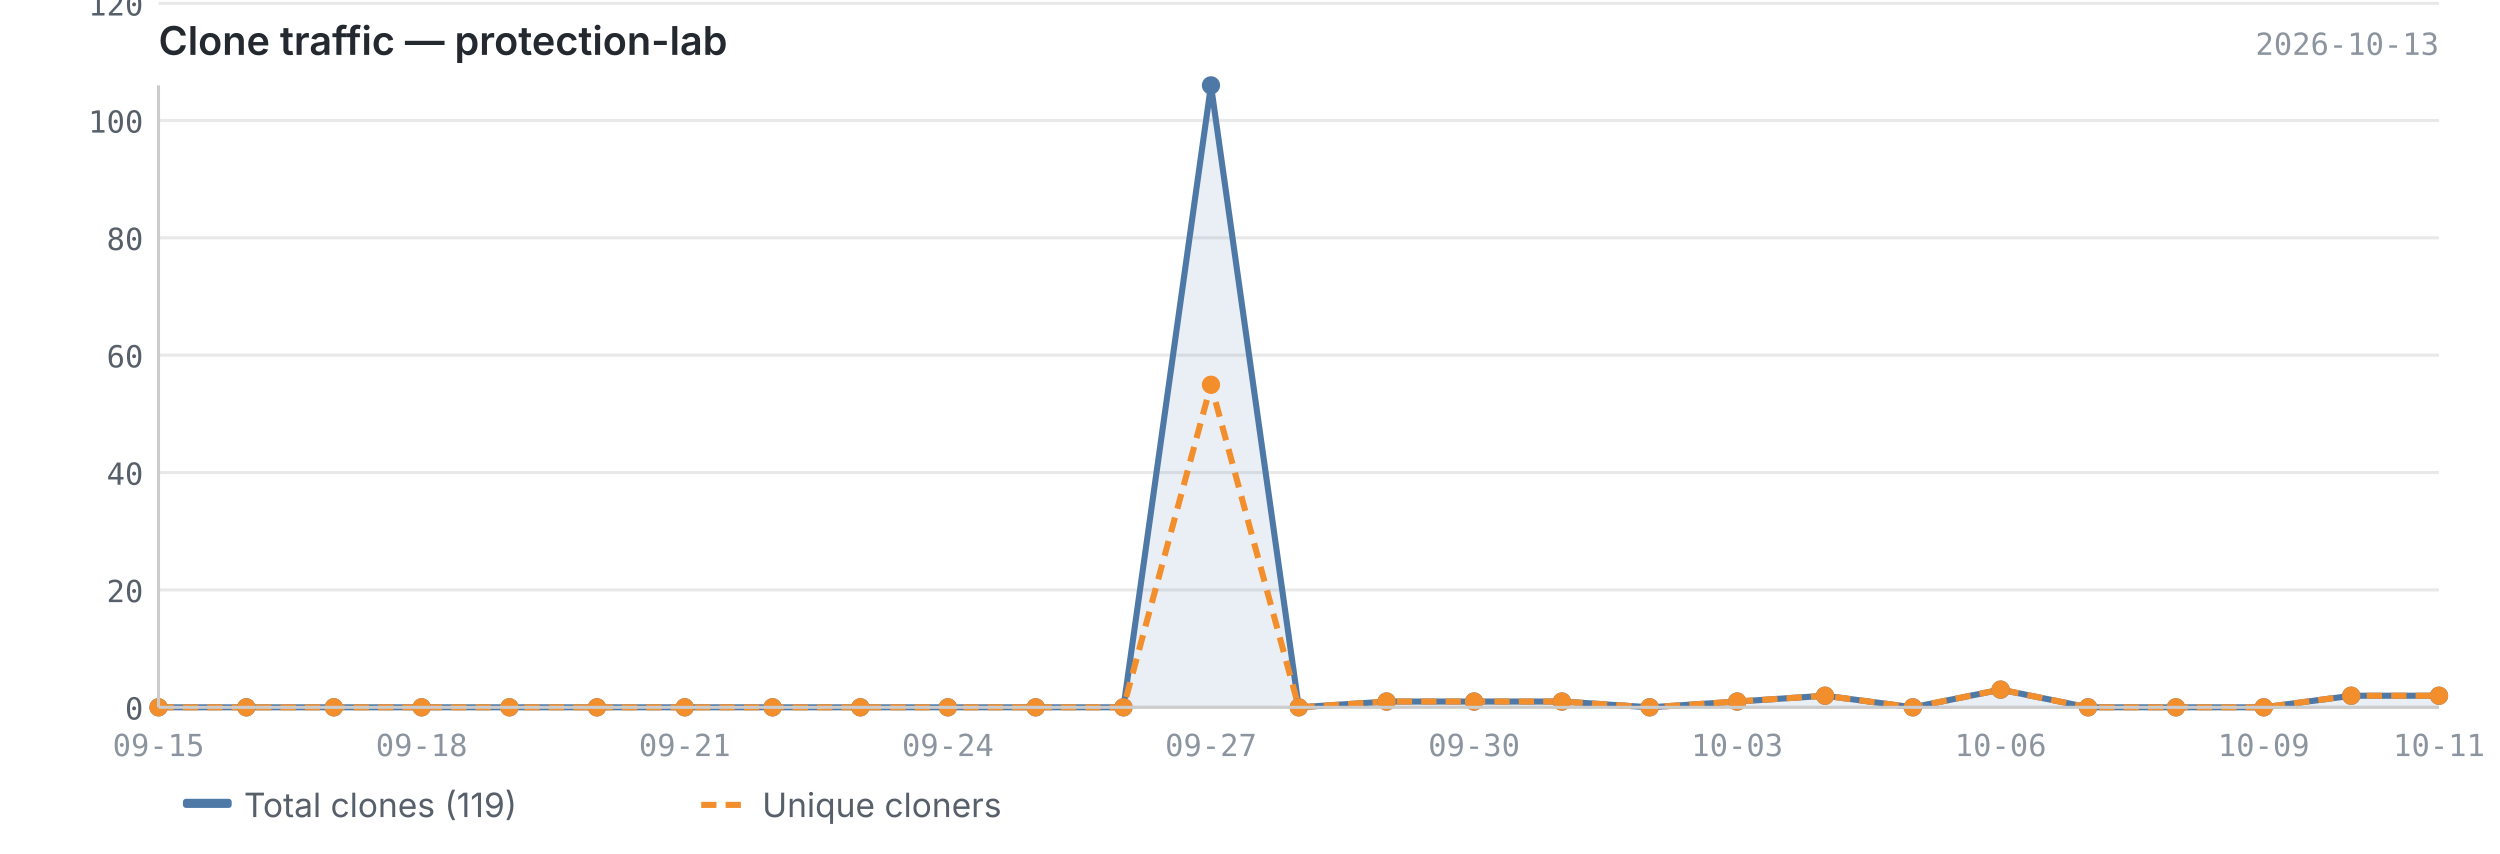
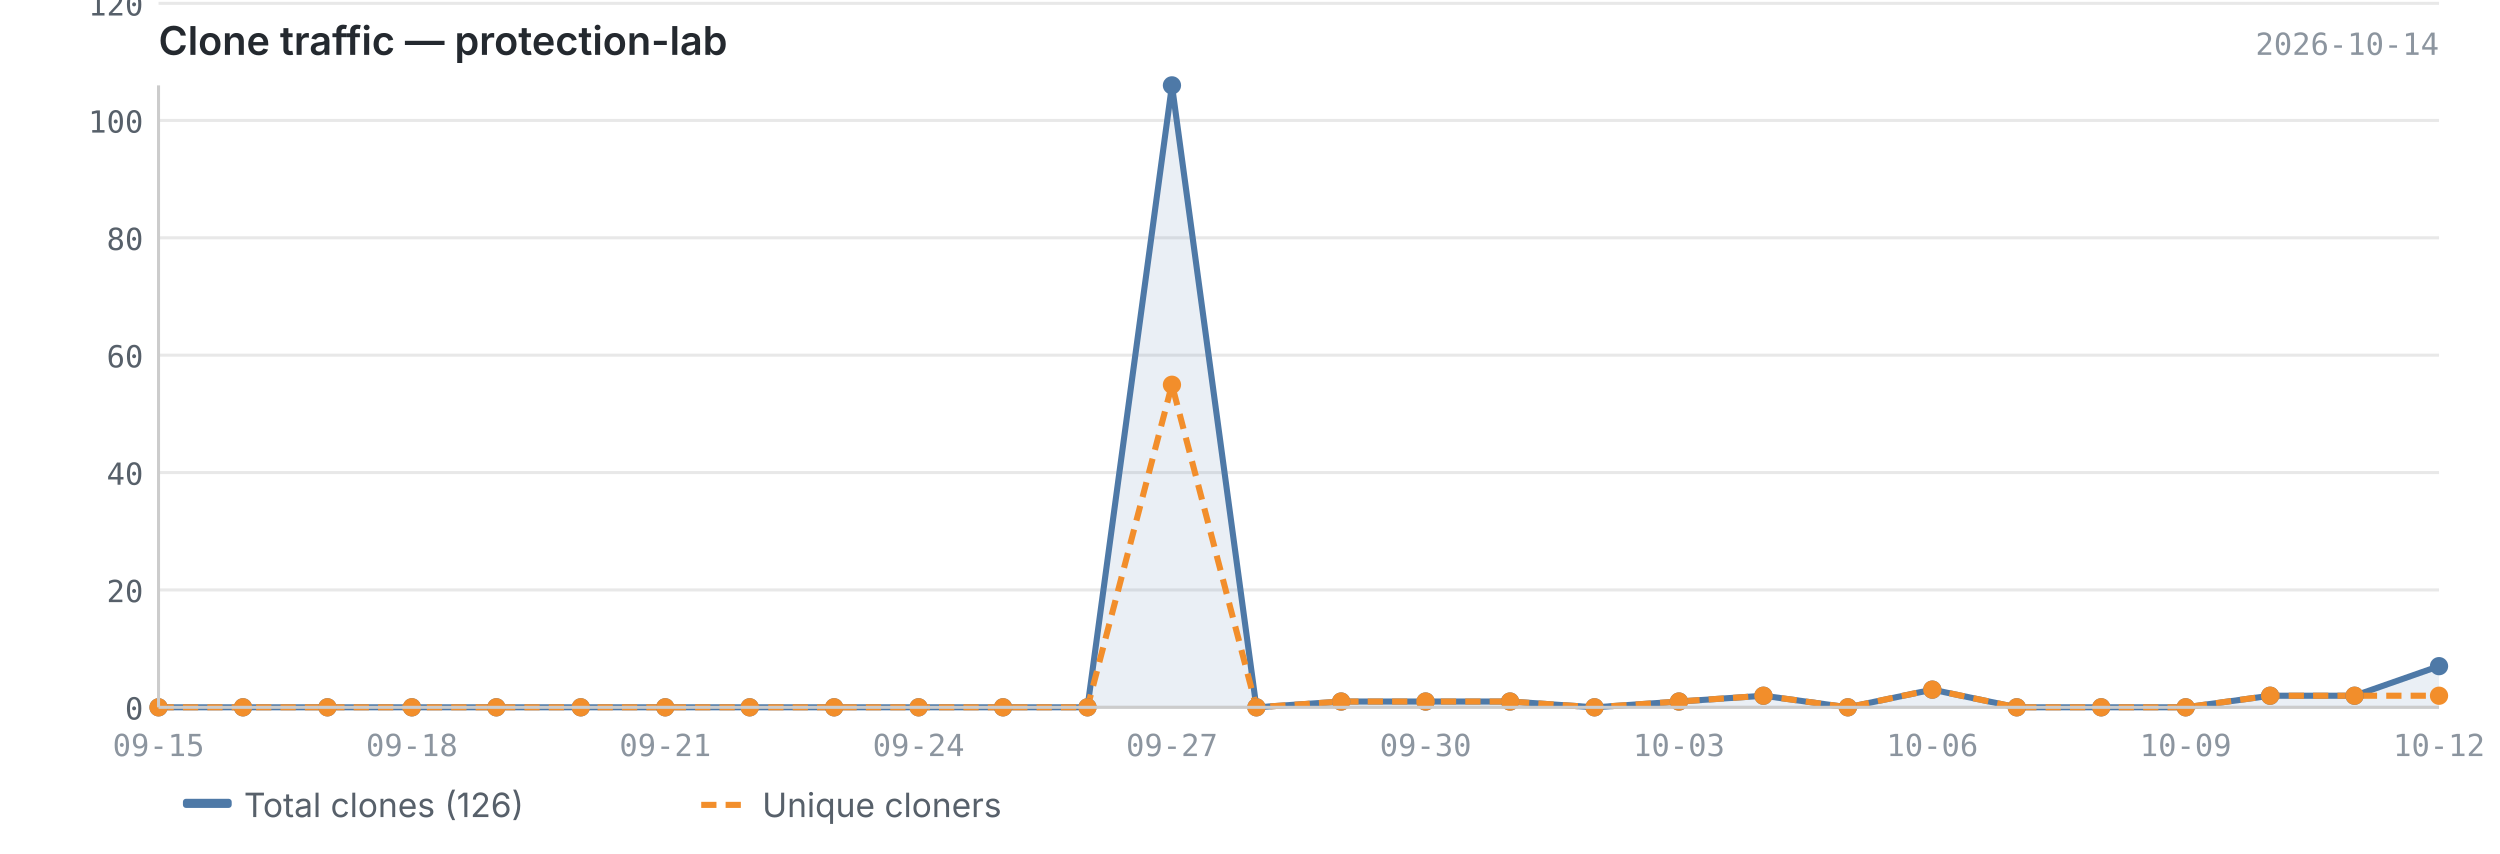
<svg xmlns="http://www.w3.org/2000/svg" viewBox="0 0 820 280" width="820" height="280">
  <text x="52" y="18" font-size="13" font-weight="600" fill="#24292f" font-family="-apple-system, BlinkMacSystemFont, 'Segoe UI', sans-serif">Clone traffic — protection-lab</text>
-   <text x="800" y="18" font-size="10" fill="#8c959f" font-family="ui-monospace, SFMono-Regular, 'SF Mono', Menlo, monospace" text-anchor="end">2026-10-13</text>
+   <text x="800" y="18" font-size="10" fill="#8c959f" font-family="ui-monospace, SFMono-Regular, 'SF Mono', Menlo, monospace" text-anchor="end">2026-10-14</text>
  <line x1="52" y1="232.0" x2="800" y2="232.0" stroke="#e8e8e8" stroke-width="1" />
  <line x1="52" y1="193.5" x2="800" y2="193.5" stroke="#e8e8e8" stroke-width="1" />
  <line x1="52" y1="155.0" x2="800" y2="155.0" stroke="#e8e8e8" stroke-width="1" />
  <line x1="52" y1="116.5" x2="800" y2="116.5" stroke="#e8e8e8" stroke-width="1" />
  <line x1="52" y1="78.0" x2="800" y2="78.0" stroke="#e8e8e8" stroke-width="1" />
  <line x1="52" y1="39.5" x2="800" y2="39.5" stroke="#e8e8e8" stroke-width="1" />
  <line x1="52" y1="1.1" x2="800" y2="1.1" stroke="#e8e8e8" stroke-width="1" />
-   <path d="M52.0,232.0 L52.0,232.0 L80.8,232.0 L109.5,232.0 L138.3,232.0 L167.1,232.0 L195.8,232.0 L224.6,232.0 L253.4,232.0 L282.2,232.0 L310.9,232.0 L339.7,232.0 L368.5,232.0 L397.2,28.0 L426.0,232.0 L454.8,230.1 L483.5,230.1 L512.3,230.1 L541.1,232.0 L569.8,230.1 L598.6,228.2 L627.4,232.0 L656.2,226.2 L684.9,232.0 L713.7,232.0 L742.5,232.0 L771.2,228.2 L800.0,228.2 L800.0,232.0 L52.0,232.0Z" fill="#4e79a7" opacity="0.12" />
-   <polyline points="52.0,232.0 80.8,232.0 109.5,232.0 138.3,232.0 167.1,232.0 195.8,232.0 224.6,232.0 253.4,232.0 282.2,232.0 310.9,232.0 339.7,232.0 368.5,232.0 397.2,28.0 426.0,232.0 454.8,230.1 483.5,230.1 512.3,230.1 541.1,232.0 569.8,230.1 598.6,228.2 627.4,232.0 656.2,226.2 684.9,232.0 713.7,232.0 742.5,232.0 771.2,228.2 800.0,228.2" fill="none" stroke="#4e79a7" stroke-width="2" stroke-linejoin="round" />
-   <polyline points="52.0,232.0 80.8,232.0 109.5,232.0 138.3,232.0 167.1,232.0 195.8,232.0 224.6,232.0 253.4,232.0 282.2,232.0 310.9,232.0 339.7,232.0 368.5,232.0 397.2,126.2 426.0,232.0 454.8,230.1 483.5,230.1 512.3,230.1 541.1,232.0 569.8,230.1 598.6,228.2 627.4,232.0 656.2,226.2 684.9,232.0 713.7,232.0 742.5,232.0 771.2,228.2 800.0,228.2" fill="none" stroke="#f28e2b" stroke-width="2" stroke-linejoin="round" stroke-dasharray="5,3" />
+   <path d="M52.0,232.0 L52.0,232.0 L79.7,232.0 L107.4,232.0 L135.1,232.0 L162.8,232.0 L190.5,232.0 L218.2,232.0 L245.9,232.0 L273.6,232.0 L301.3,232.0 L329.0,232.0 L356.7,232.0 L384.4,28.0 L412.1,232.0 L439.9,230.1 L467.6,230.1 L495.3,230.1 L523.0,232.0 L550.7,230.1 L578.4,228.2 L606.1,232.0 L633.8,226.2 L661.5,232.0 L689.2,232.0 L716.9,232.0 L744.6,228.2 L772.3,228.2 L800.0,218.5 L800.0,232.0 L52.0,232.0Z" fill="#4e79a7" opacity="0.12" />
+   <polyline points="52.0,232.0 79.7,232.0 107.4,232.0 135.1,232.0 162.8,232.0 190.5,232.0 218.2,232.0 245.9,232.0 273.6,232.0 301.3,232.0 329.0,232.0 356.7,232.0 384.4,28.0 412.1,232.0 439.9,230.1 467.6,230.1 495.3,230.1 523.0,232.0 550.7,230.1 578.4,228.2 606.1,232.0 633.8,226.2 661.5,232.0 689.2,232.0 716.9,232.0 744.6,228.2 772.3,228.2 800.0,218.5" fill="none" stroke="#4e79a7" stroke-width="2" stroke-linejoin="round" />
+   <polyline points="52.0,232.0 79.7,232.0 107.4,232.0 135.1,232.0 162.8,232.0 190.5,232.0 218.2,232.0 245.9,232.0 273.6,232.0 301.3,232.0 329.0,232.0 356.7,232.0 384.4,126.2 412.1,232.0 439.9,230.1 467.6,230.1 495.3,230.1 523.0,232.0 550.7,230.1 578.4,228.2 606.1,232.0 633.8,226.2 661.5,232.0 689.2,232.0 716.9,232.0 744.6,228.2 772.3,228.2 800.0,228.2" fill="none" stroke="#f28e2b" stroke-width="2" stroke-linejoin="round" stroke-dasharray="5,3" />
  <circle cx="52.0" cy="232.0" r="3" fill="#4e79a7" />
-   <circle cx="80.8" cy="232.0" r="3" fill="#4e79a7" />
-   <circle cx="109.5" cy="232.0" r="3" fill="#4e79a7" />
-   <circle cx="138.3" cy="232.0" r="3" fill="#4e79a7" />
-   <circle cx="167.1" cy="232.0" r="3" fill="#4e79a7" />
-   <circle cx="195.8" cy="232.0" r="3" fill="#4e79a7" />
-   <circle cx="224.6" cy="232.0" r="3" fill="#4e79a7" />
-   <circle cx="253.4" cy="232.0" r="3" fill="#4e79a7" />
-   <circle cx="282.2" cy="232.0" r="3" fill="#4e79a7" />
-   <circle cx="310.9" cy="232.0" r="3" fill="#4e79a7" />
-   <circle cx="339.7" cy="232.0" r="3" fill="#4e79a7" />
-   <circle cx="368.5" cy="232.0" r="3" fill="#4e79a7" />
-   <circle cx="397.2" cy="28.0" r="3" fill="#4e79a7" />
-   <circle cx="426.0" cy="232.0" r="3" fill="#4e79a7" />
-   <circle cx="454.8" cy="230.1" r="3" fill="#4e79a7" />
-   <circle cx="483.5" cy="230.1" r="3" fill="#4e79a7" />
-   <circle cx="512.3" cy="230.1" r="3" fill="#4e79a7" />
-   <circle cx="541.1" cy="232.0" r="3" fill="#4e79a7" />
-   <circle cx="569.8" cy="230.1" r="3" fill="#4e79a7" />
-   <circle cx="598.6" cy="228.2" r="3" fill="#4e79a7" />
-   <circle cx="627.4" cy="232.0" r="3" fill="#4e79a7" />
-   <circle cx="656.2" cy="226.2" r="3" fill="#4e79a7" />
-   <circle cx="684.9" cy="232.0" r="3" fill="#4e79a7" />
-   <circle cx="713.7" cy="232.0" r="3" fill="#4e79a7" />
-   <circle cx="742.5" cy="232.0" r="3" fill="#4e79a7" />
-   <circle cx="771.2" cy="228.2" r="3" fill="#4e79a7" />
-   <circle cx="800.0" cy="228.2" r="3" fill="#4e79a7" />
+   <circle cx="79.7" cy="232.0" r="3" fill="#4e79a7" />
+   <circle cx="107.4" cy="232.0" r="3" fill="#4e79a7" />
+   <circle cx="135.1" cy="232.0" r="3" fill="#4e79a7" />
+   <circle cx="162.8" cy="232.0" r="3" fill="#4e79a7" />
+   <circle cx="190.5" cy="232.0" r="3" fill="#4e79a7" />
+   <circle cx="218.2" cy="232.0" r="3" fill="#4e79a7" />
+   <circle cx="245.9" cy="232.0" r="3" fill="#4e79a7" />
+   <circle cx="273.6" cy="232.0" r="3" fill="#4e79a7" />
+   <circle cx="301.3" cy="232.0" r="3" fill="#4e79a7" />
+   <circle cx="329.0" cy="232.0" r="3" fill="#4e79a7" />
+   <circle cx="356.7" cy="232.0" r="3" fill="#4e79a7" />
+   <circle cx="384.4" cy="28.0" r="3" fill="#4e79a7" />
+   <circle cx="412.1" cy="232.0" r="3" fill="#4e79a7" />
+   <circle cx="439.9" cy="230.1" r="3" fill="#4e79a7" />
+   <circle cx="467.6" cy="230.1" r="3" fill="#4e79a7" />
+   <circle cx="495.3" cy="230.1" r="3" fill="#4e79a7" />
+   <circle cx="523.0" cy="232.0" r="3" fill="#4e79a7" />
+   <circle cx="550.7" cy="230.1" r="3" fill="#4e79a7" />
+   <circle cx="578.4" cy="228.2" r="3" fill="#4e79a7" />
+   <circle cx="606.1" cy="232.0" r="3" fill="#4e79a7" />
+   <circle cx="633.8" cy="226.2" r="3" fill="#4e79a7" />
+   <circle cx="661.5" cy="232.0" r="3" fill="#4e79a7" />
+   <circle cx="689.2" cy="232.0" r="3" fill="#4e79a7" />
+   <circle cx="716.9" cy="232.0" r="3" fill="#4e79a7" />
+   <circle cx="744.6" cy="228.2" r="3" fill="#4e79a7" />
+   <circle cx="772.3" cy="228.2" r="3" fill="#4e79a7" />
+   <circle cx="800.0" cy="218.5" r="3" fill="#4e79a7" />
  <circle cx="52.0" cy="232.0" r="3" fill="#f28e2b" />
-   <circle cx="80.8" cy="232.0" r="3" fill="#f28e2b" />
-   <circle cx="109.5" cy="232.0" r="3" fill="#f28e2b" />
-   <circle cx="138.3" cy="232.0" r="3" fill="#f28e2b" />
-   <circle cx="167.1" cy="232.0" r="3" fill="#f28e2b" />
-   <circle cx="195.8" cy="232.0" r="3" fill="#f28e2b" />
-   <circle cx="224.6" cy="232.0" r="3" fill="#f28e2b" />
-   <circle cx="253.4" cy="232.0" r="3" fill="#f28e2b" />
-   <circle cx="282.2" cy="232.0" r="3" fill="#f28e2b" />
-   <circle cx="310.9" cy="232.0" r="3" fill="#f28e2b" />
-   <circle cx="339.7" cy="232.0" r="3" fill="#f28e2b" />
-   <circle cx="368.5" cy="232.0" r="3" fill="#f28e2b" />
-   <circle cx="397.2" cy="126.2" r="3" fill="#f28e2b" />
-   <circle cx="426.0" cy="232.0" r="3" fill="#f28e2b" />
-   <circle cx="454.8" cy="230.1" r="3" fill="#f28e2b" />
-   <circle cx="483.5" cy="230.1" r="3" fill="#f28e2b" />
-   <circle cx="512.3" cy="230.1" r="3" fill="#f28e2b" />
-   <circle cx="541.1" cy="232.0" r="3" fill="#f28e2b" />
-   <circle cx="569.8" cy="230.1" r="3" fill="#f28e2b" />
-   <circle cx="598.6" cy="228.2" r="3" fill="#f28e2b" />
-   <circle cx="627.4" cy="232.0" r="3" fill="#f28e2b" />
-   <circle cx="656.2" cy="226.2" r="3" fill="#f28e2b" />
-   <circle cx="684.9" cy="232.0" r="3" fill="#f28e2b" />
-   <circle cx="713.7" cy="232.0" r="3" fill="#f28e2b" />
-   <circle cx="742.5" cy="232.0" r="3" fill="#f28e2b" />
-   <circle cx="771.2" cy="228.2" r="3" fill="#f28e2b" />
+   <circle cx="79.7" cy="232.0" r="3" fill="#f28e2b" />
+   <circle cx="107.4" cy="232.0" r="3" fill="#f28e2b" />
+   <circle cx="135.1" cy="232.0" r="3" fill="#f28e2b" />
+   <circle cx="162.8" cy="232.0" r="3" fill="#f28e2b" />
+   <circle cx="190.5" cy="232.0" r="3" fill="#f28e2b" />
+   <circle cx="218.2" cy="232.0" r="3" fill="#f28e2b" />
+   <circle cx="245.9" cy="232.0" r="3" fill="#f28e2b" />
+   <circle cx="273.6" cy="232.0" r="3" fill="#f28e2b" />
+   <circle cx="301.3" cy="232.0" r="3" fill="#f28e2b" />
+   <circle cx="329.0" cy="232.0" r="3" fill="#f28e2b" />
+   <circle cx="356.7" cy="232.0" r="3" fill="#f28e2b" />
+   <circle cx="384.4" cy="126.2" r="3" fill="#f28e2b" />
+   <circle cx="412.1" cy="232.0" r="3" fill="#f28e2b" />
+   <circle cx="439.9" cy="230.1" r="3" fill="#f28e2b" />
+   <circle cx="467.6" cy="230.1" r="3" fill="#f28e2b" />
+   <circle cx="495.3" cy="230.1" r="3" fill="#f28e2b" />
+   <circle cx="523.0" cy="232.0" r="3" fill="#f28e2b" />
+   <circle cx="550.7" cy="230.1" r="3" fill="#f28e2b" />
+   <circle cx="578.4" cy="228.2" r="3" fill="#f28e2b" />
+   <circle cx="606.1" cy="232.0" r="3" fill="#f28e2b" />
+   <circle cx="633.8" cy="226.2" r="3" fill="#f28e2b" />
+   <circle cx="661.5" cy="232.0" r="3" fill="#f28e2b" />
+   <circle cx="689.2" cy="232.0" r="3" fill="#f28e2b" />
+   <circle cx="716.9" cy="232.0" r="3" fill="#f28e2b" />
+   <circle cx="744.6" cy="228.2" r="3" fill="#f28e2b" />
+   <circle cx="772.3" cy="228.2" r="3" fill="#f28e2b" />
  <circle cx="800.0" cy="228.2" r="3" fill="#f28e2b" />
  <line x1="52" y1="28" x2="52" y2="232" stroke="#cccccc" stroke-width="1" />
  <line x1="52" y1="232" x2="800" y2="232" stroke="#cccccc" stroke-width="1" />
  <text x="47" y="236.0" text-anchor="end" font-size="10" fill="#57606a" font-family="ui-monospace, SFMono-Regular, 'SF Mono', Menlo, monospace">0</text>
  <text x="47" y="197.5" text-anchor="end" font-size="10" fill="#57606a" font-family="ui-monospace, SFMono-Regular, 'SF Mono', Menlo, monospace">20</text>
  <text x="47" y="159.0" text-anchor="end" font-size="10" fill="#57606a" font-family="ui-monospace, SFMono-Regular, 'SF Mono', Menlo, monospace">40</text>
  <text x="47" y="120.5" text-anchor="end" font-size="10" fill="#57606a" font-family="ui-monospace, SFMono-Regular, 'SF Mono', Menlo, monospace">60</text>
  <text x="47" y="82.0" text-anchor="end" font-size="10" fill="#57606a" font-family="ui-monospace, SFMono-Regular, 'SF Mono', Menlo, monospace">80</text>
  <text x="47" y="43.5" text-anchor="end" font-size="10" fill="#57606a" font-family="ui-monospace, SFMono-Regular, 'SF Mono', Menlo, monospace">100</text>
  <text x="47" y="5.1" text-anchor="end" font-size="10" fill="#57606a" font-family="ui-monospace, SFMono-Regular, 'SF Mono', Menlo, monospace">120</text>
  <text x="52.0" y="248" text-anchor="middle" font-size="10" fill="#8c959f" font-family="ui-monospace, SFMono-Regular, 'SF Mono', Menlo, monospace">09-15</text>
-   <text x="138.3" y="248" text-anchor="middle" font-size="10" fill="#8c959f" font-family="ui-monospace, SFMono-Regular, 'SF Mono', Menlo, monospace">09-18</text>
-   <text x="224.6" y="248" text-anchor="middle" font-size="10" fill="#8c959f" font-family="ui-monospace, SFMono-Regular, 'SF Mono', Menlo, monospace">09-21</text>
-   <text x="310.9" y="248" text-anchor="middle" font-size="10" fill="#8c959f" font-family="ui-monospace, SFMono-Regular, 'SF Mono', Menlo, monospace">09-24</text>
-   <text x="397.2" y="248" text-anchor="middle" font-size="10" fill="#8c959f" font-family="ui-monospace, SFMono-Regular, 'SF Mono', Menlo, monospace">09-27</text>
-   <text x="483.5" y="248" text-anchor="middle" font-size="10" fill="#8c959f" font-family="ui-monospace, SFMono-Regular, 'SF Mono', Menlo, monospace">09-30</text>
-   <text x="569.8" y="248" text-anchor="middle" font-size="10" fill="#8c959f" font-family="ui-monospace, SFMono-Regular, 'SF Mono', Menlo, monospace">10-03</text>
-   <text x="656.2" y="248" text-anchor="middle" font-size="10" fill="#8c959f" font-family="ui-monospace, SFMono-Regular, 'SF Mono', Menlo, monospace">10-06</text>
-   <text x="742.5" y="248" text-anchor="middle" font-size="10" fill="#8c959f" font-family="ui-monospace, SFMono-Regular, 'SF Mono', Menlo, monospace">10-09</text>
-   <text x="800.0" y="248" text-anchor="middle" font-size="10" fill="#8c959f" font-family="ui-monospace, SFMono-Regular, 'SF Mono', Menlo, monospace">10-11</text>
+   <text x="135.1" y="248" text-anchor="middle" font-size="10" fill="#8c959f" font-family="ui-monospace, SFMono-Regular, 'SF Mono', Menlo, monospace">09-18</text>
+   <text x="218.2" y="248" text-anchor="middle" font-size="10" fill="#8c959f" font-family="ui-monospace, SFMono-Regular, 'SF Mono', Menlo, monospace">09-21</text>
+   <text x="301.3" y="248" text-anchor="middle" font-size="10" fill="#8c959f" font-family="ui-monospace, SFMono-Regular, 'SF Mono', Menlo, monospace">09-24</text>
+   <text x="384.4" y="248" text-anchor="middle" font-size="10" fill="#8c959f" font-family="ui-monospace, SFMono-Regular, 'SF Mono', Menlo, monospace">09-27</text>
+   <text x="467.6" y="248" text-anchor="middle" font-size="10" fill="#8c959f" font-family="ui-monospace, SFMono-Regular, 'SF Mono', Menlo, monospace">09-30</text>
+   <text x="550.7" y="248" text-anchor="middle" font-size="10" fill="#8c959f" font-family="ui-monospace, SFMono-Regular, 'SF Mono', Menlo, monospace">10-03</text>
+   <text x="633.8" y="248" text-anchor="middle" font-size="10" fill="#8c959f" font-family="ui-monospace, SFMono-Regular, 'SF Mono', Menlo, monospace">10-06</text>
+   <text x="716.9" y="248" text-anchor="middle" font-size="10" fill="#8c959f" font-family="ui-monospace, SFMono-Regular, 'SF Mono', Menlo, monospace">10-09</text>
+   <text x="800.0" y="248" text-anchor="middle" font-size="10" fill="#8c959f" font-family="ui-monospace, SFMono-Regular, 'SF Mono', Menlo, monospace">10-12</text>
  <rect x="60" y="262" width="16" height="3" fill="#4e79a7" rx="1" />
-   <text x="80" y="268" font-size="11" fill="#57606a" font-family="-apple-system, BlinkMacSystemFont, 'Segoe UI', sans-serif">Total clones (119)</text>
+   <text x="80" y="268" font-size="11" fill="#57606a" font-family="-apple-system, BlinkMacSystemFont, 'Segoe UI', sans-serif">Total clones (126)</text>
  <line x1="230" y1="264" x2="246" y2="264" stroke="#f28e2b" stroke-width="2" stroke-dasharray="5,3" />
  <text x="250" y="268" font-size="11" fill="#57606a" font-family="-apple-system, BlinkMacSystemFont, 'Segoe UI', sans-serif">Unique cloners</text>
</svg>
